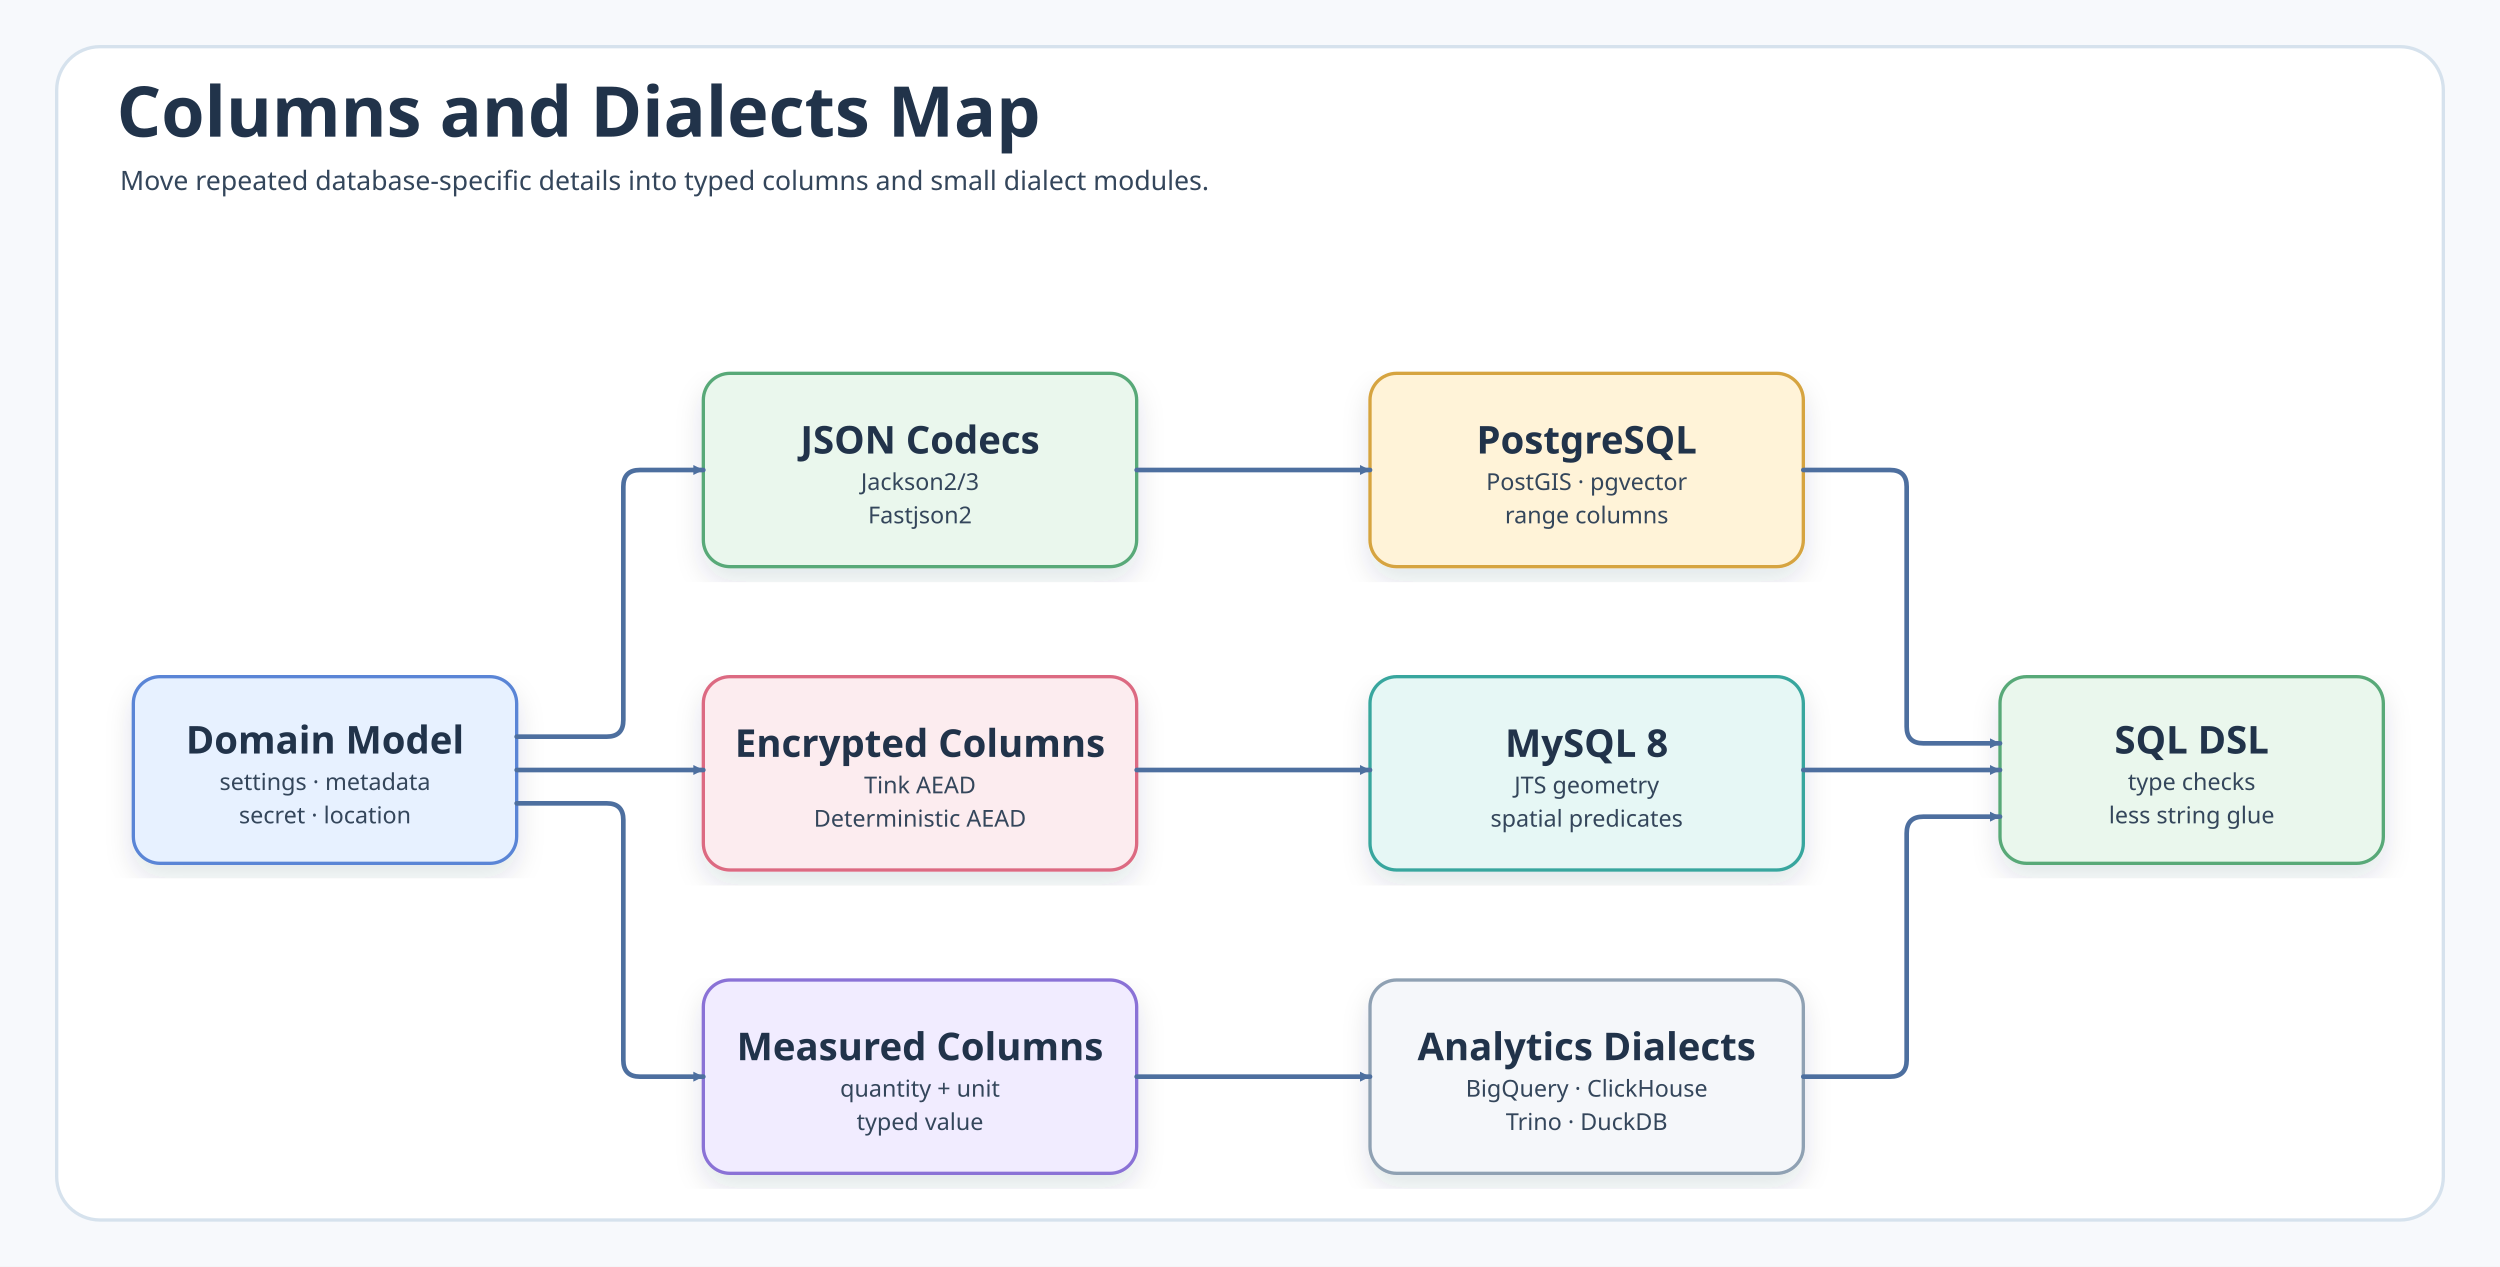
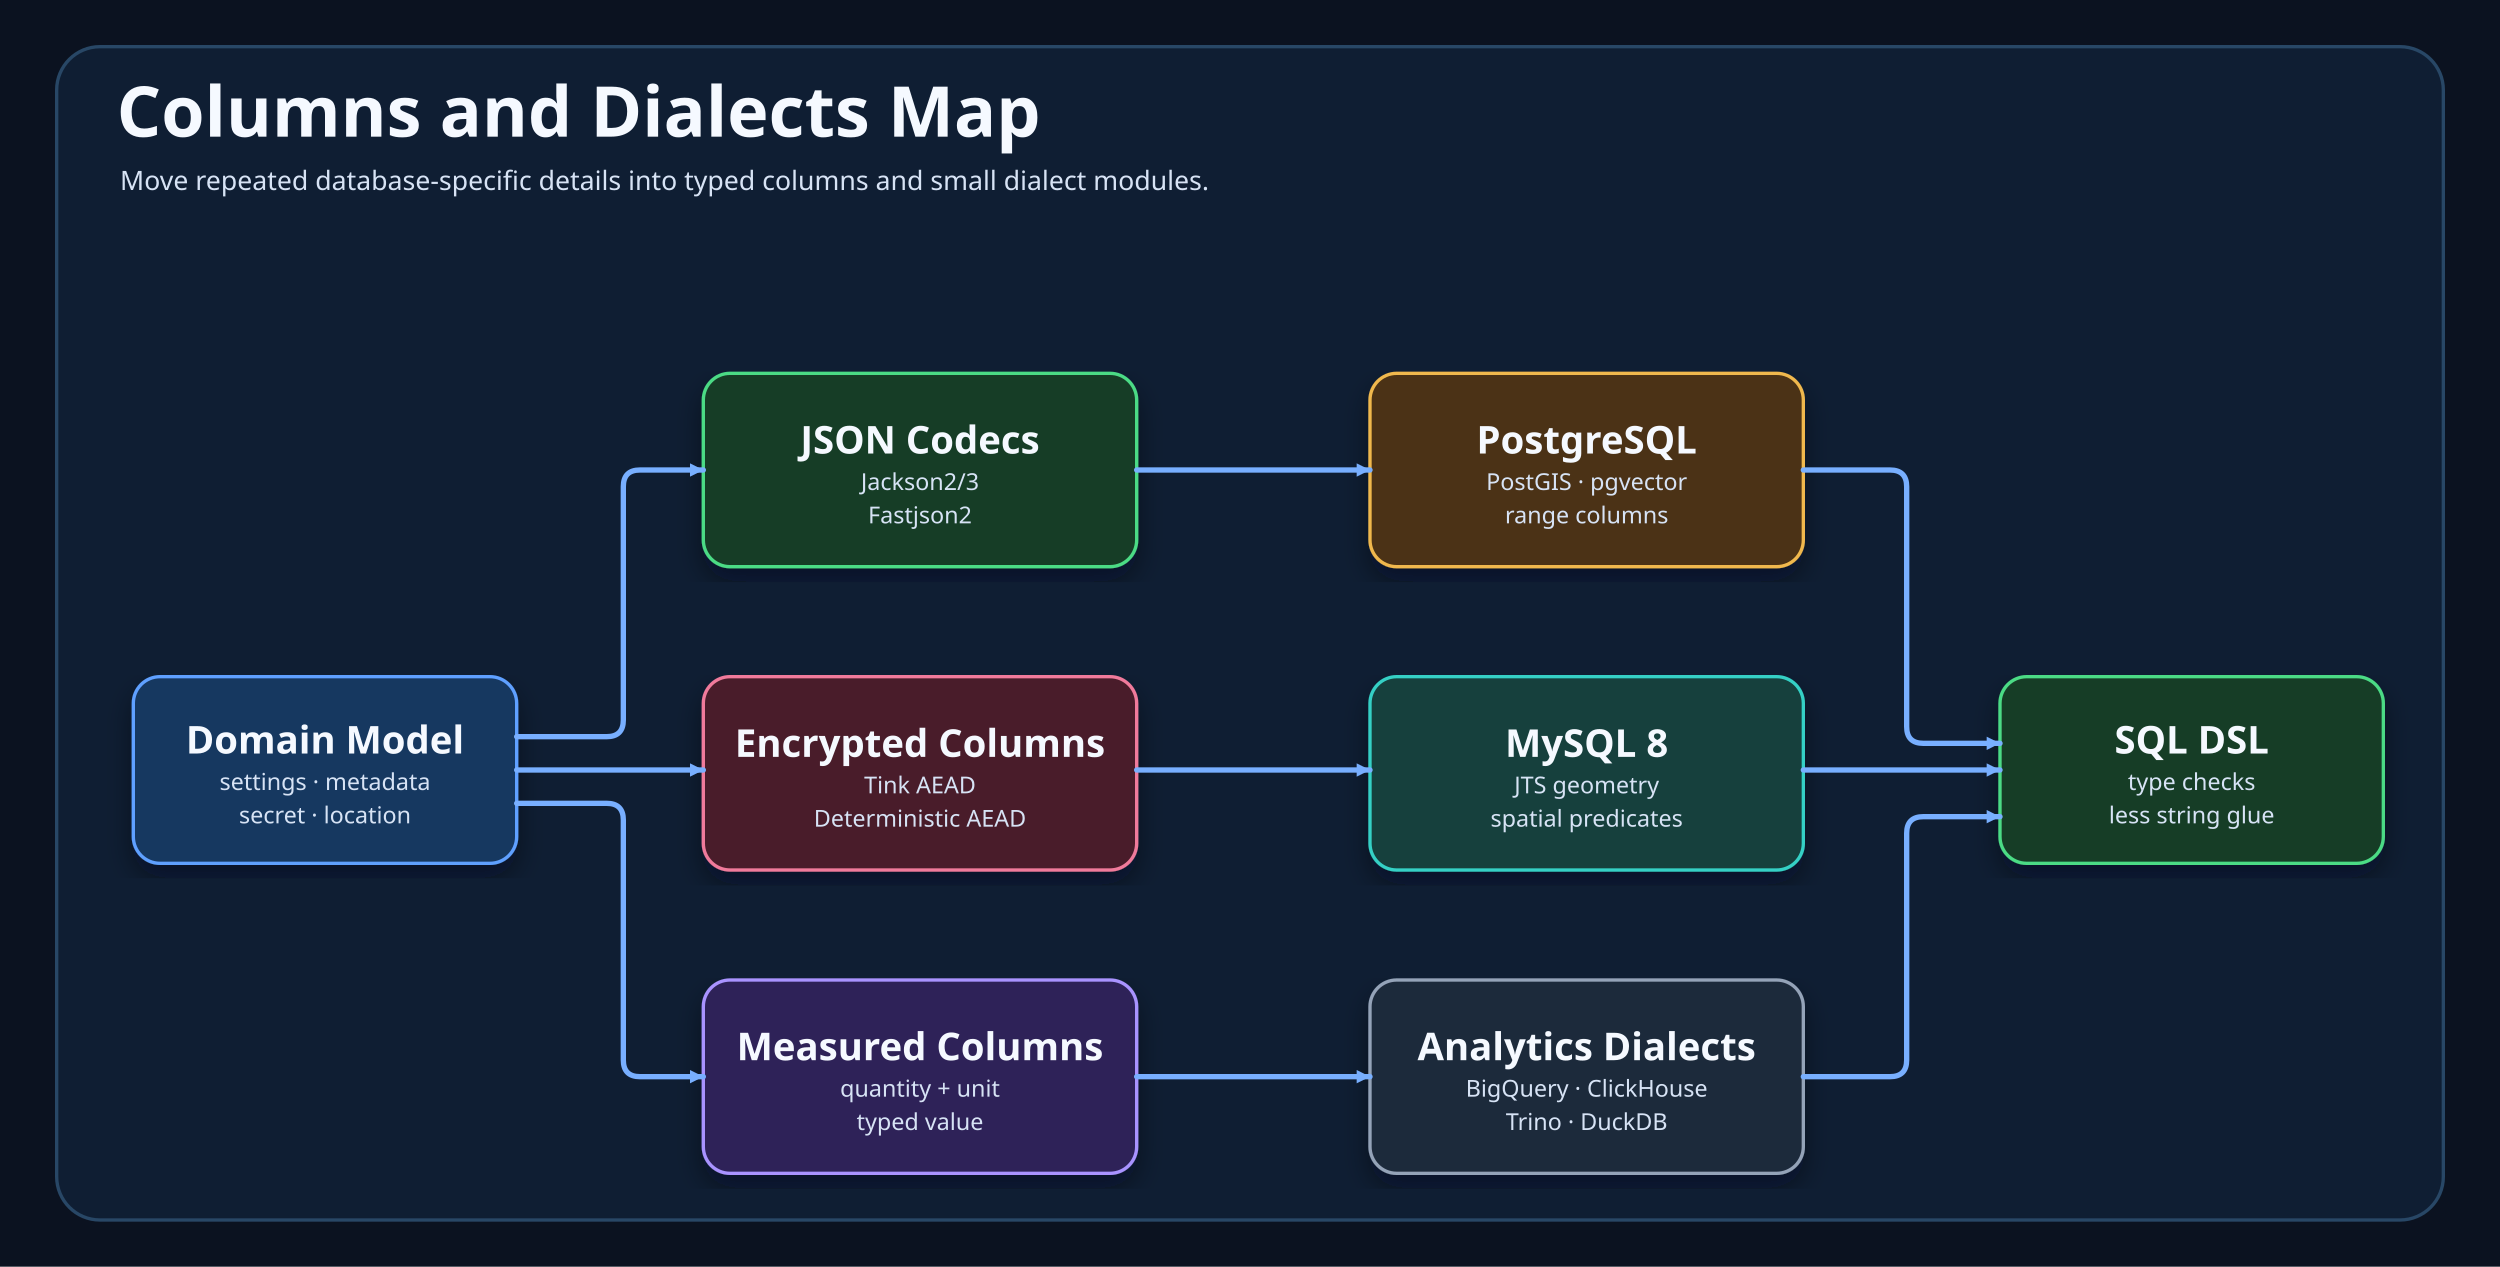
<svg xmlns="http://www.w3.org/2000/svg" width="1500" height="760" viewBox="0 0 1500 760" role="img">
  <defs>
    <filter id="shadow" x="-8%" y="-8%" width="116%" height="116%">
-       <feDropShadow dx="0" dy="8" stdDeviation="8" flood-color="#1D3148" flood-opacity="0.12" />
+       <feDropShadow dx="0" dy="8" stdDeviation="8" flood-color="#020617" flood-opacity="0.42" />
    </filter>
-     <marker id="arrow" markerWidth="8" markerHeight="8" refX="7" refY="4" orient="auto" markerUnits="userSpaceOnUse">
-       <path d="M 1 1 L 7 4 L 1 7 Z" fill="#4D6F9F" />
+     <marker id="arrow" markerWidth="10" markerHeight="10" refX="9" refY="5" orient="auto" markerUnits="userSpaceOnUse">
+       <path d="M 1 1 L 9 5 L 1 9 Z" fill="#78AFFF" />
    </marker>
    <style>
-     .bg{fill:#F7F9FC}.frame{fill:#FFFFFF;stroke:#D6E2ED;stroke-width:2}
-     .title{font-family:"Architects Daughter";font-size:42px;fill:#21334A;font-weight:700}
-     .subtitle,.body,.small,.tiny,.axisLabel{font-family:"Comic Mono";fill:#34465B}
-     .subtitle{font-size:16px}.body{font-size:14px}.small{font-size:12px;fill:#657386}.tiny{font-size:11px;fill:#657386}
-     .label{font-family:"Architects Daughter";font-size:23px;fill:#21334A;font-weight:700}
-     .card{filter:url(#shadow);stroke-width:2}.line{fill:none;stroke:#4D6F9F;stroke-width:2.8;marker-end:url(#arrow);stroke-linecap:round;stroke-linejoin:round}
-     .axis{stroke:#B9C7D8;stroke-width:1.4}.grid{stroke:#CAD6E4;stroke-width:1;stroke-dasharray:4 6}
+     .bg{fill:#0B1220}.frame{fill:#0F1E33;stroke:#284766;stroke-width:2}
+     .title{font-family:"Architects Daughter";font-size:42px;fill:#F5F9FF;font-weight:700}
+     .subtitle,.body,.small,.tiny,.axisLabel{font-family:"Comic Mono";fill:#D7E3F5}
+     .subtitle{font-size:16px}.body{font-size:14px}.small{font-size:12px;fill:#B8C7DD}.tiny{font-size:11px;fill:#B8C7DD}
+     .label{font-family:"Architects Daughter";font-size:23px;fill:#F5F9FF;font-weight:700}
+     .card{filter:url(#shadow);stroke-width:2}.line{fill:none;stroke:#78AFFF;stroke-width:3.2;marker-end:url(#arrow);stroke-linecap:round;stroke-linejoin:round}
+     .axis{stroke:#55718F;stroke-width:1.4}.grid{stroke:#2F4B67;stroke-width:1;stroke-dasharray:4 6}
  </style>
  </defs>
  <rect class="bg" width="1500" height="760" />
  <rect class="frame" x="34" y="28" width="1432" height="704" rx="26" />
  <text class="title" x="70" y="82">Columns and Dialects Map</text>
  <text class="subtitle" x="72" y="114">Move repeated database-specific details into typed columns and small dialect modules.</text>
  <g transform="translate(80 170)">
    <g>
-       <rect class="card" x="0" y="236" width="230" height="112" rx="16" fill="#E7F1FF" stroke="#5A85D6" />
+       <rect class="card" x="0" y="236" width="230" height="112" rx="16" fill="#163761" stroke="#5EA0FF" />
      <text class="label" x="115" y="274" text-anchor="middle" dominant-baseline="middle">Domain Model</text>
      <text class="body" x="115" y="304" text-anchor="middle">settings · metadata</text>
      <text class="body" x="115" y="324" text-anchor="middle">secret · location</text>
    </g>
    <g>
-       <rect class="card" x="342" y="54" width="260" height="116" rx="16" fill="#EAF7ED" stroke="#58A978" />
+       <rect class="card" x="342" y="54" width="260" height="116" rx="16" fill="#173D27" stroke="#4BDB85" />
      <text class="label" x="472" y="94" text-anchor="middle" dominant-baseline="middle">JSON Codecs</text>
      <text class="body" x="472" y="124" text-anchor="middle">Jackson2/3</text>
      <text class="body" x="472" y="144" text-anchor="middle">Fastjson2</text>
    </g>
    <g>
-       <rect class="card" x="342" y="236" width="260" height="116" rx="16" fill="#FCECEF" stroke="#DC6B82" />
+       <rect class="card" x="342" y="236" width="260" height="116" rx="16" fill="#4A1E2B" stroke="#F07A9B" />
      <text class="label" x="472" y="276" text-anchor="middle" dominant-baseline="middle">Encrypted Columns</text>
      <text class="body" x="472" y="306" text-anchor="middle">Tink AEAD</text>
      <text class="body" x="472" y="326" text-anchor="middle">Deterministic AEAD</text>
    </g>
    <g>
-       <rect class="card" x="342" y="418" width="260" height="116" rx="16" fill="#F1ECFF" stroke="#8A72D6" />
+       <rect class="card" x="342" y="418" width="260" height="116" rx="16" fill="#2D2359" stroke="#A993FF" />
      <text class="label" x="472" y="458" text-anchor="middle" dominant-baseline="middle">Measured Columns</text>
      <text class="body" x="472" y="488" text-anchor="middle">quantity + unit</text>
      <text class="body" x="472" y="508" text-anchor="middle">typed value</text>
    </g>
    <g>
-       <rect class="card" x="742" y="54" width="260" height="116" rx="16" fill="#FFF3D8" stroke="#D6A441" />
+       <rect class="card" x="742" y="54" width="260" height="116" rx="16" fill="#4B3212" stroke="#F0B84D" />
      <text class="label" x="872" y="94" text-anchor="middle" dominant-baseline="middle">PostgreSQL</text>
      <text class="body" x="872" y="124" text-anchor="middle">PostGIS · pgvector</text>
      <text class="body" x="872" y="144" text-anchor="middle">range columns</text>
    </g>
    <g>
-       <rect class="card" x="742" y="236" width="260" height="116" rx="16" fill="#E6F7F5" stroke="#38A69E" />
+       <rect class="card" x="742" y="236" width="260" height="116" rx="16" fill="#123F3C" stroke="#35D0C5" />
      <text class="label" x="872" y="276" text-anchor="middle" dominant-baseline="middle">MySQL 8</text>
      <text class="body" x="872" y="306" text-anchor="middle">JTS geometry</text>
      <text class="body" x="872" y="326" text-anchor="middle">spatial predicates</text>
    </g>
    <g>
-       <rect class="card" x="742" y="418" width="260" height="116" rx="16" fill="#F5F7FA" stroke="#8FA1B3" />
+       <rect class="card" x="742" y="418" width="260" height="116" rx="16" fill="#1E293B" stroke="#94A3B8" />
      <text class="label" x="872" y="458" text-anchor="middle" dominant-baseline="middle">Analytics Dialects</text>
      <text class="body" x="872" y="488" text-anchor="middle">BigQuery · ClickHouse</text>
      <text class="body" x="872" y="508" text-anchor="middle">Trino · DuckDB</text>
    </g>
    <g>
-       <rect class="card" x="1120" y="236" width="230" height="112" rx="16" fill="#EAF7ED" stroke="#58A978" />
+       <rect class="card" x="1120" y="236" width="230" height="112" rx="16" fill="#173D27" stroke="#4BDB85" />
      <text class="label" x="1235" y="274" text-anchor="middle" dominant-baseline="middle">SQL DSL</text>
      <text class="body" x="1235" y="304" text-anchor="middle">type checks</text>
      <text class="body" x="1235" y="324" text-anchor="middle">less string glue</text>
    </g>
-     <path class="line" fill="none" stroke="#4D6F9F" stroke-width="2.8" marker-end="url(#arrow)" stroke-linecap="round" stroke-linejoin="round" d="M230 272 H284 Q294 272 294 262 V122 Q294 112 304 112 H342" />
-     <path class="line" fill="none" stroke="#4D6F9F" stroke-width="2.8" marker-end="url(#arrow)" stroke-linecap="round" stroke-linejoin="round" d="M230 292 H342" />
-     <path class="line" fill="none" stroke="#4D6F9F" stroke-width="2.8" marker-end="url(#arrow)" stroke-linecap="round" stroke-linejoin="round" d="M230 312 H284 Q294 312 294 322 V466 Q294 476 304 476 H342" />
-     <path class="line" fill="none" stroke="#4D6F9F" stroke-width="2.8" marker-end="url(#arrow)" stroke-linecap="round" stroke-linejoin="round" d="M602 112 H742" />
-     <path class="line" fill="none" stroke="#4D6F9F" stroke-width="2.8" marker-end="url(#arrow)" stroke-linecap="round" stroke-linejoin="round" d="M602 292 H742" />
-     <path class="line" fill="none" stroke="#4D6F9F" stroke-width="2.8" marker-end="url(#arrow)" stroke-linecap="round" stroke-linejoin="round" d="M602 476 H742" />
-     <path class="line" fill="none" stroke="#4D6F9F" stroke-width="2.8" marker-end="url(#arrow)" stroke-linecap="round" stroke-linejoin="round" d="M1002 112 H1054 Q1064 112 1064 122 V266 Q1064 276 1074 276 H1120" />
-     <path class="line" fill="none" stroke="#4D6F9F" stroke-width="2.8" marker-end="url(#arrow)" stroke-linecap="round" stroke-linejoin="round" d="M1002 292 H1120" />
-     <path class="line" fill="none" stroke="#4D6F9F" stroke-width="2.8" marker-end="url(#arrow)" stroke-linecap="round" stroke-linejoin="round" d="M1002 476 H1054 Q1064 476 1064 466 V330 Q1064 320 1074 320 H1120" />
+     <path class="line" fill="none" stroke="#78AFFF" stroke-width="3.2" marker-end="url(#arrow)" stroke-linecap="round" stroke-linejoin="round" d="M230 272 H284 Q294 272 294 262 V122 Q294 112 304 112 H342" />
+     <path class="line" fill="none" stroke="#78AFFF" stroke-width="3.2" marker-end="url(#arrow)" stroke-linecap="round" stroke-linejoin="round" d="M230 292 H342" />
+     <path class="line" fill="none" stroke="#78AFFF" stroke-width="3.2" marker-end="url(#arrow)" stroke-linecap="round" stroke-linejoin="round" d="M230 312 H284 Q294 312 294 322 V466 Q294 476 304 476 H342" />
+     <path class="line" fill="none" stroke="#78AFFF" stroke-width="3.2" marker-end="url(#arrow)" stroke-linecap="round" stroke-linejoin="round" d="M602 112 H742" />
+     <path class="line" fill="none" stroke="#78AFFF" stroke-width="3.2" marker-end="url(#arrow)" stroke-linecap="round" stroke-linejoin="round" d="M602 292 H742" />
+     <path class="line" fill="none" stroke="#78AFFF" stroke-width="3.2" marker-end="url(#arrow)" stroke-linecap="round" stroke-linejoin="round" d="M602 476 H742" />
+     <path class="line" fill="none" stroke="#78AFFF" stroke-width="3.2" marker-end="url(#arrow)" stroke-linecap="round" stroke-linejoin="round" d="M1002 112 H1054 Q1064 112 1064 122 V266 Q1064 276 1074 276 H1120" />
+     <path class="line" fill="none" stroke="#78AFFF" stroke-width="3.2" marker-end="url(#arrow)" stroke-linecap="round" stroke-linejoin="round" d="M1002 292 H1120" />
+     <path class="line" fill="none" stroke="#78AFFF" stroke-width="3.2" marker-end="url(#arrow)" stroke-linecap="round" stroke-linejoin="round" d="M1002 476 H1054 Q1064 476 1064 466 V330 Q1064 320 1074 320 H1120" />
  </g>
</svg>
